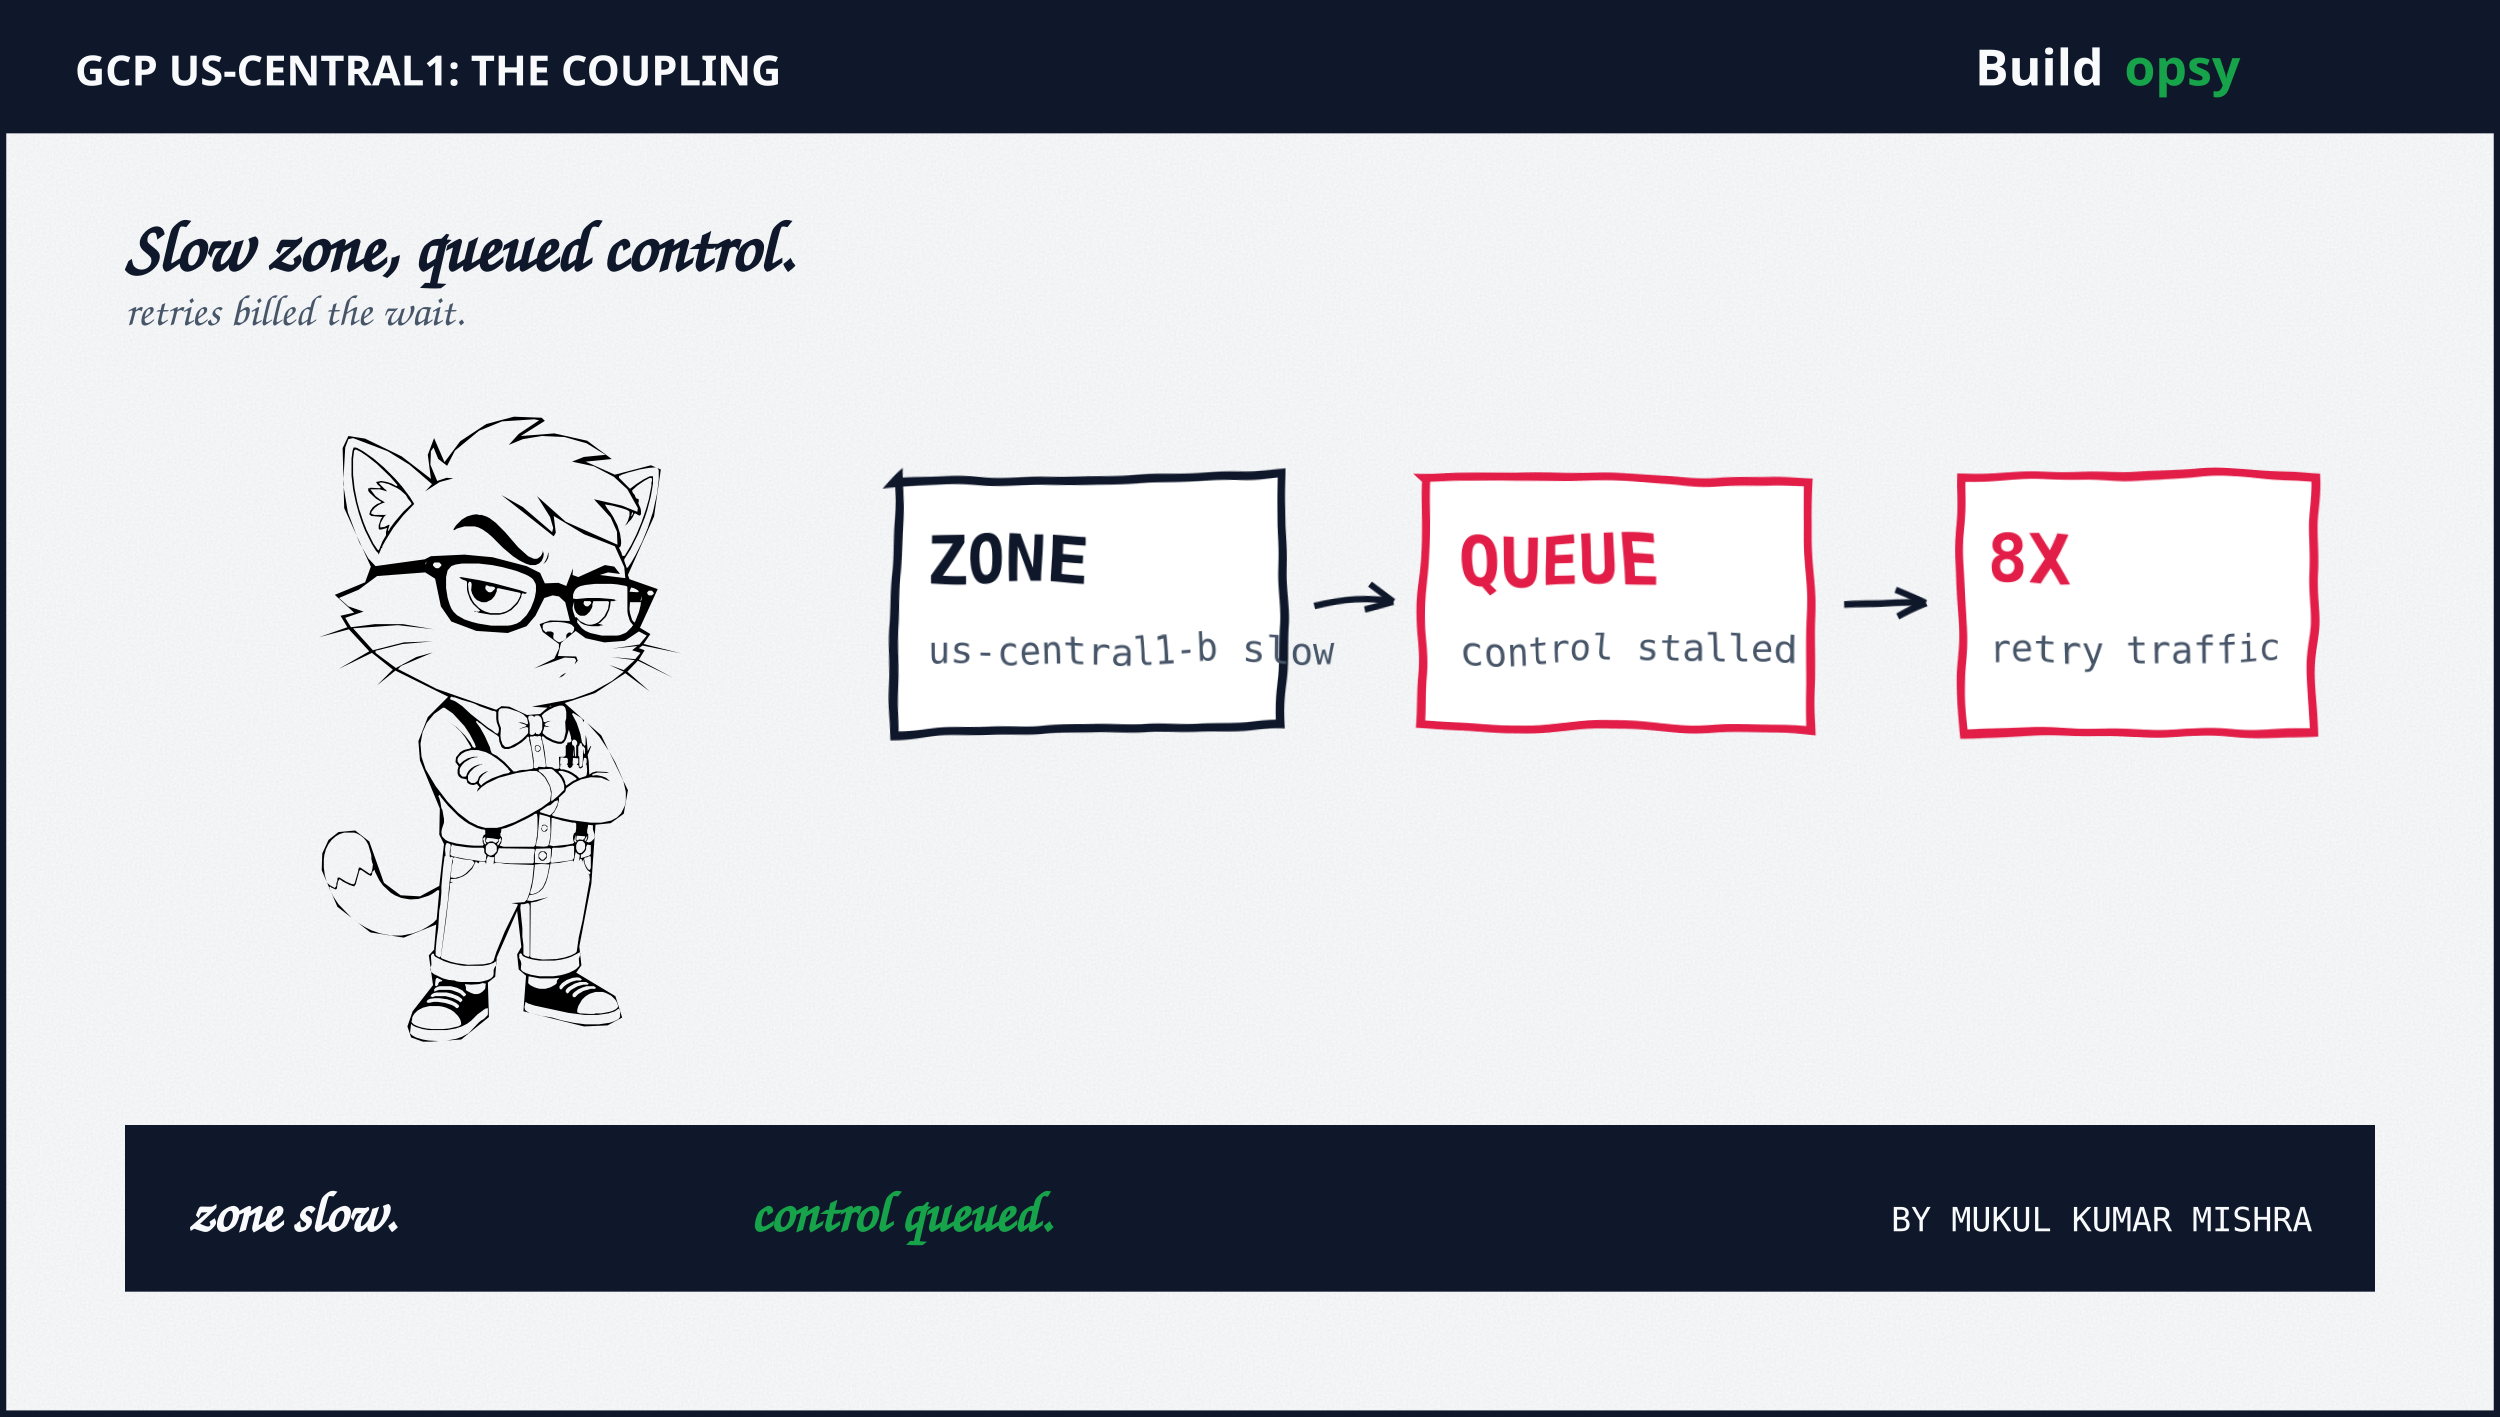
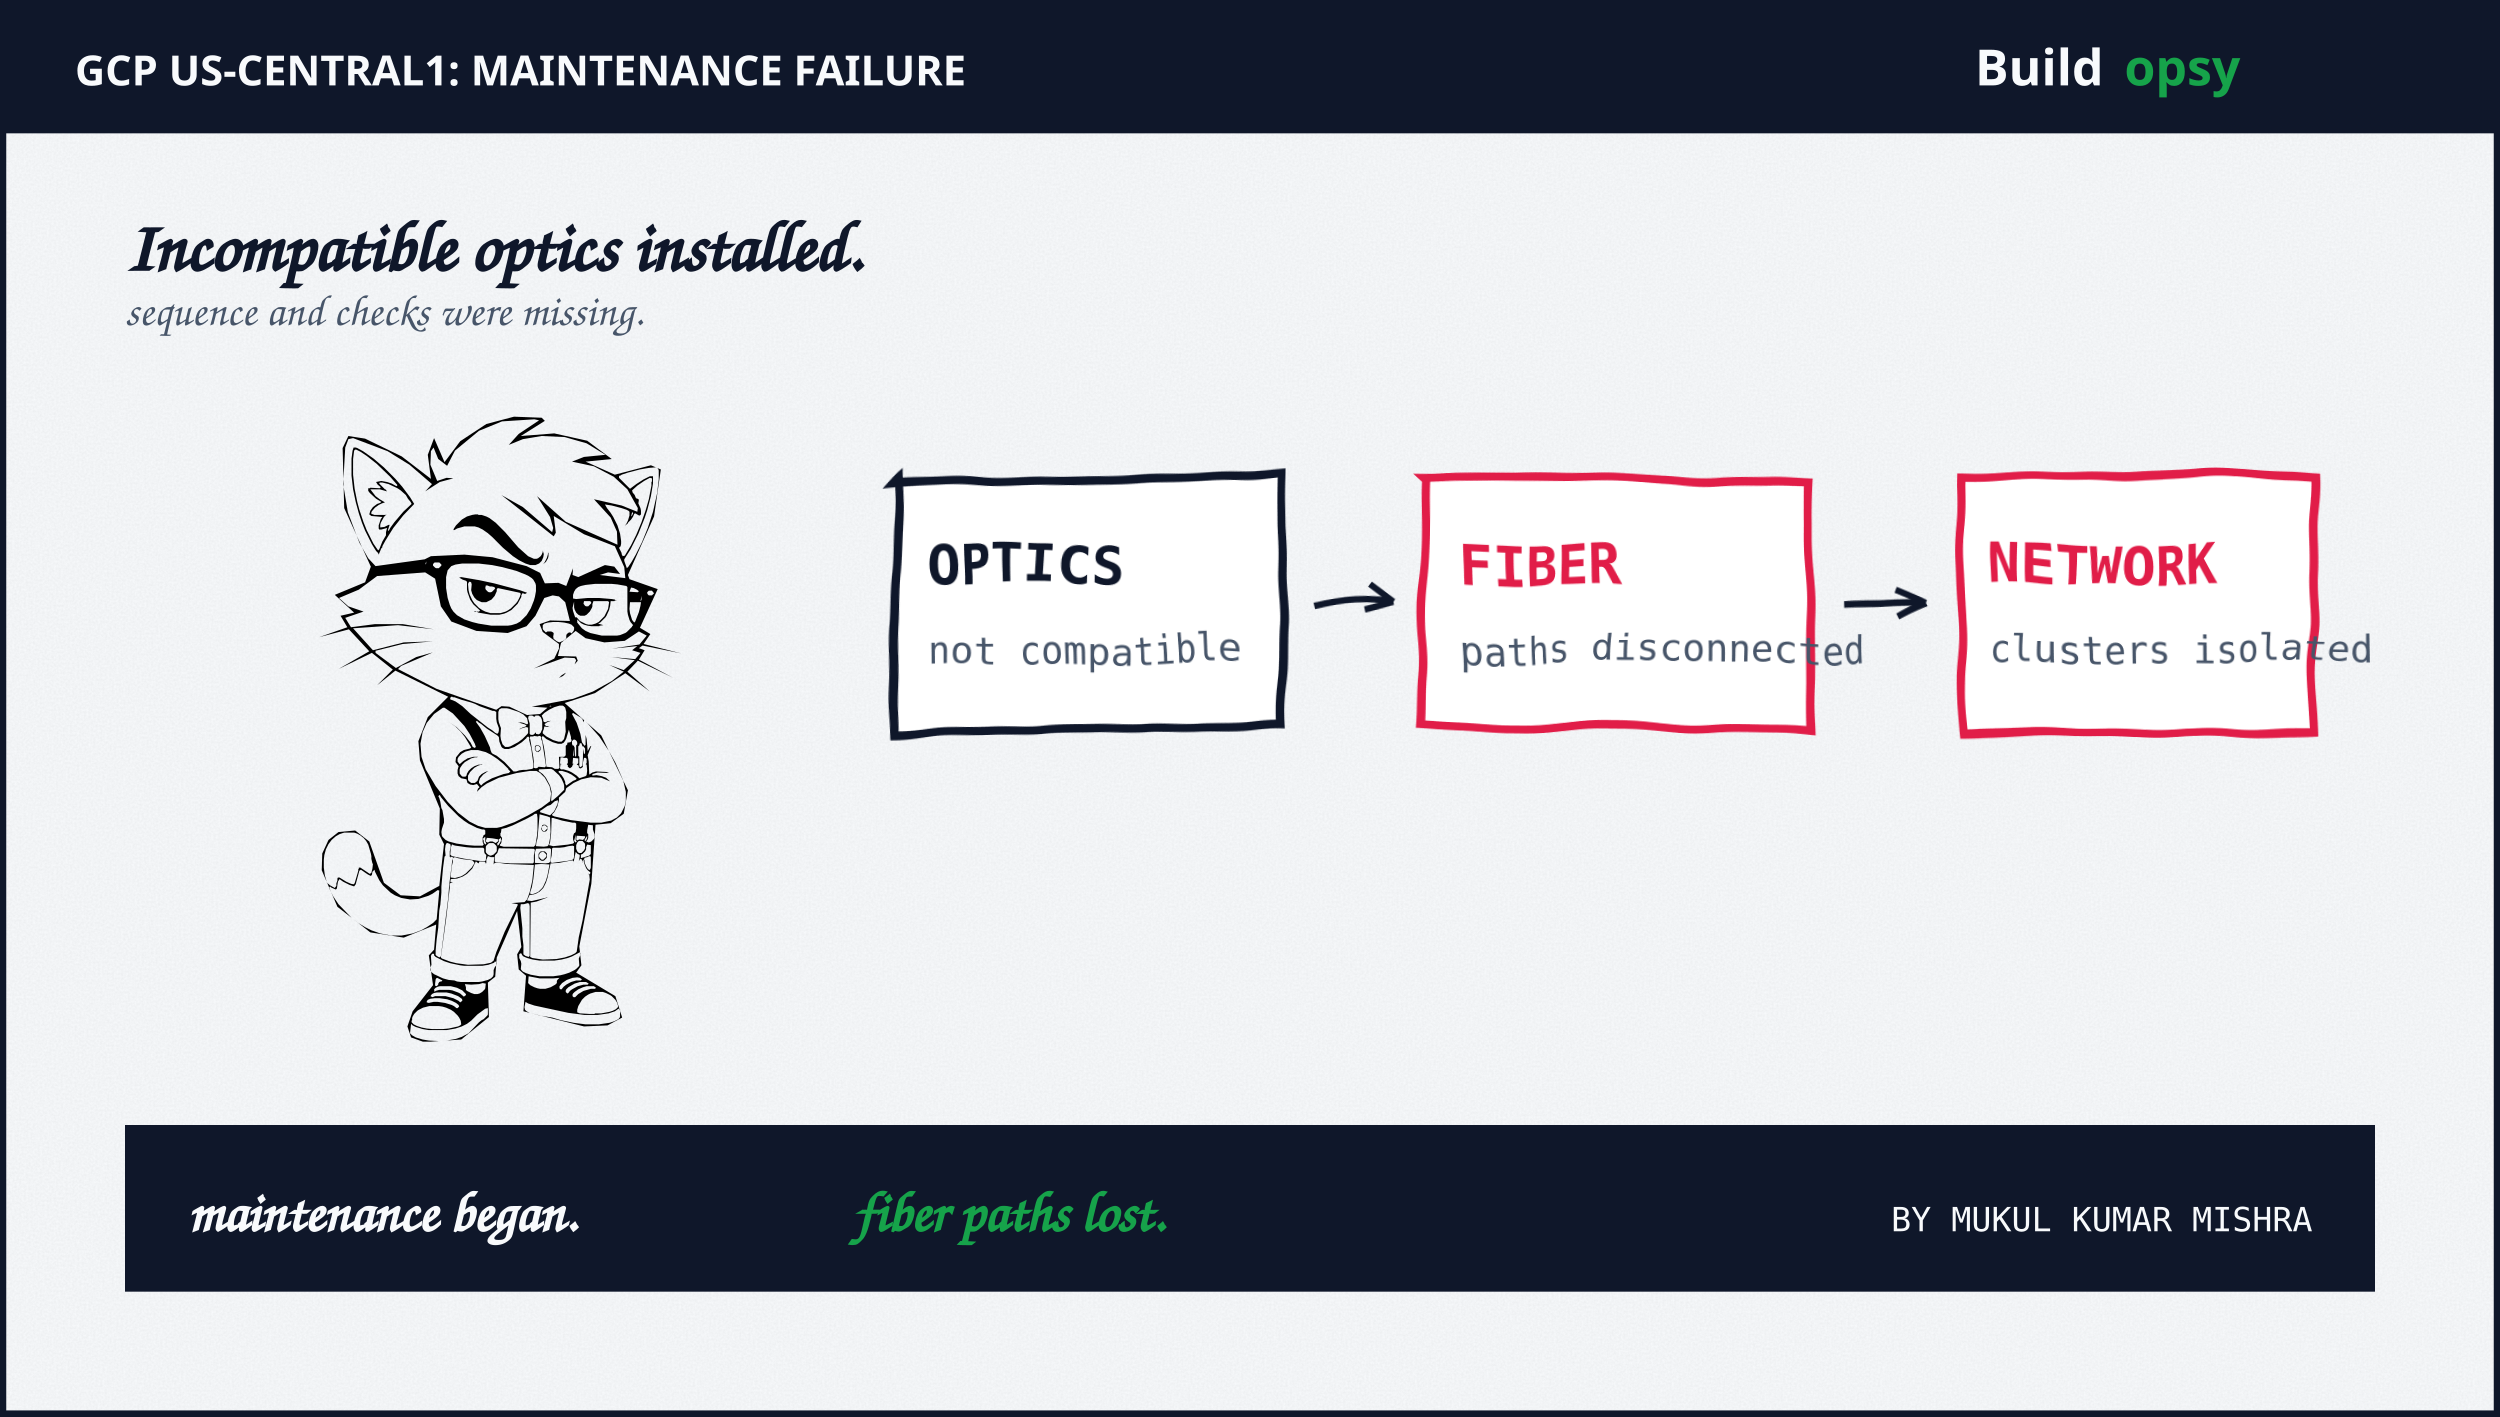
- <svg xmlns="http://www.w3.org/2000/svg" width="1200" height="680" viewBox="0 0 1200 680" role="img" aria-label="Flow of GCP central1 zone failure to control queue">
+ <svg xmlns="http://www.w3.org/2000/svg" width="1200" height="680" viewBox="0 0 1200 680" role="img" aria-label="Sequence in Google's GCP incident report: incompatible transceivers, disconnected fiber paths and isolated network capacity">
  <defs>
    <filter id="roughen" x="-10%" y="-10%" width="120%" height="120%">
      <feTurbulence type="fractalNoise" baseFrequency="0.02" numOctaves="2" seed="212" result="n" />
      <feDisplacementMap in="SourceGraphic" in2="n" scale="6" />
    </filter>
    <filter id="grain" x="0" y="0" width="100%" height="100%">
      <feTurbulence type="fractalNoise" baseFrequency="0.9" numOctaves="2" seed="213" result="n" />
      <feColorMatrix in="n" type="matrix" values="0 0 0 0 0 0 0 0 0 0 0 0 0 0 0 0 0 0 0.05 0" />
    </filter>
    <style>.flow{stroke-dasharray:12 9;animation:ants 0.9s linear infinite}@keyframes ants{to{stroke-dashoffset:-21}}.pulse{animation:pulse 1.8s ease-in-out infinite}@keyframes pulse{0%,100%{opacity:1}50%{opacity:.35}}@media (prefers-reduced-motion:reduce){.flow,.pulse{animation:none}}</style>
  </defs>
  <rect x="0" y="0" width="1200" height="680" fill="#f8fafc" />
  <rect x="0" y="0" width="1200" height="680" fill="#f8fafc" filter="url(#grain)" />
  <rect x="0" y="0" width="1200" height="680" fill="none" stroke="#0f172a" stroke-width="6" />
  <rect x="0" y="0" width="1200" height="64" fill="#0f172a" />
-   <text x="36" y="41" font-family="Sora, 'Segoe UI', Verdana, sans-serif" font-size="20" font-weight="bold" fill="#f8fafc">GCP US-CENTRAL1: THE COUPLING</text>
+   <text x="36" y="41" font-family="Sora, 'Segoe UI', Verdana, sans-serif" font-size="20" font-weight="bold" fill="#f8fafc">GCP US-CENTRAL1: MAINTENANCE FAILURE</text>
  <text x="948" y="41" font-family="Sora, 'Segoe UI', Verdana, sans-serif" font-size="24" font-weight="bold" fill="#f8fafc">Build<tspan dx="10" fill="#16a34a">opsy</tspan>
  </text>
-   <text x="60" y="130" font-family="'Segoe Script','Segoe Print','Comic Sans MS','Chalkboard SE',cursive" font-size="34" font-weight="bold" fill="#0f172a">Slow zone, queued control.</text>
-   <text x="60" y="156" font-family="'Segoe Script','Segoe Print','Comic Sans MS','Chalkboard SE',cursive" font-size="21" font-style="italic" fill="#475569">retries billed the wait.</text>
+   <text x="60" y="130" font-family="'Segoe Script','Segoe Print','Comic Sans MS','Chalkboard SE',cursive" font-size="34" font-weight="bold" fill="#0f172a">Incompatible optics installed.</text>
+   <text x="60" y="156" font-family="'Segoe Script','Segoe Print','Comic Sans MS','Chalkboard SE',cursive" font-size="21" font-style="italic" fill="#475569">sequence and checks were missing.</text>
  <svg x="90" y="200" width="300" height="300" viewBox="0 0 100 100">
    <g transform="translate(-1.43,-1.92) scale(0.0836)" fill="#0f172a">
      <path id="cat-line-art" d="M 592,1155 592,1167 591,1169 584,1176 580,1178 575,1182 555,1203 542,1210 530,1214 513,1217 498,1218 479,1217 467,1215 454,1211 447,1207 443,1203 445,1185 448,1188 454,1191 467,1195 479,1197 513,1197 530,1194 542,1190 552,1185 560,1179 572,1167 587,1156 Z M 446,1179 447,1178 447,1174 448,1171 451,1166 457,1160 460,1158 468,1154 480,1151 498,1151 505,1152 512,1154 521,1158 527,1162 534,1169 537,1173 540,1179 541,1186 539,1188 535,1190 517,1194 506,1195 485,1195 475,1194 465,1192 456,1189 450,1186 446,1182 Z M 662,1153 664,1143 669,1146 681,1150 746,1164 777,1168 802,1168 823,1165 835,1161 842,1156 845,1157 845,1172 842,1176 834,1180 825,1183 804,1186 779,1186 756,1183 732,1178 715,1173 691,1169 672,1164 666,1161 663,1158 Z M 475,1142 477,1139 482,1137 490,1136 500,1136 514,1138 523,1141 531,1145 536,1149 537,1152 534,1155 532,1155 527,1151 523,1149 510,1145 496,1143 488,1143 479,1145 475,1144 Z M 482,1132 485,1128 489,1126 494,1125 513,1125 522,1127 535,1132 542,1137 543,1139 543,1141 539,1144 536,1141 526,1136 511,1132 491,1132 486,1134 Z M 841,1150 841,1153 837,1157 831,1160 825,1162 809,1165 797,1165 796,1166 785,1166 768,1165 763,1163 763,1158 765,1151 772,1139 778,1133 784,1129 788,1127 798,1124 812,1124 818,1126 826,1130 829,1132 836,1139 839,1144 Z M 799,1116 797,1118 789,1118 775,1122 765,1128 759,1134 756,1134 754,1132 754,1129 755,1127 758,1124 765,1119 774,1115 781,1113 795,1113 Z M 489,1119 492,1116 496,1114 500,1113 521,1113 533,1116 543,1121 550,1128 550,1130 546,1133 539,1127 535,1125 524,1121 518,1120 499,1120 492,1122 490,1124 Z M 588,1108 587,1117 586,1119 581,1124 576,1127 572,1128 566,1128 560,1126 552,1122 550,1120 550,1115 548,1109 560,1110 575,1109 582,1107 Z M 785,1108 783,1110 775,1110 764,1113 753,1119 749,1122 746,1126 744,1127 741,1124 741,1121 742,1119 746,1115 758,1108 768,1105 780,1105 Z M 495,1097 505,1102 503,1104 501,1104 499,1105 497,1108 497,1110 494,1113 491,1112 491,1108 492,1100 493,1098 Z M 772,1100 770,1102 761,1102 751,1105 742,1110 737,1114 733,1119 731,1119 729,1117 729,1113 734,1107 743,1101 754,1097 763,1096 768,1097 Z M 669,1107 670,1094 691,1098 718,1098 729,1097 725,1101 724,1103 724,1107 721,1110 712,1115 702,1118 692,1118 687,1117 681,1115 673,1111 Z M 482,1082 482,1078 484,1072 483,1055 485,1051 489,1051 489,1054 492,1057 508,1065 520,1069 539,1073 547,1074 581,1074 593,1072 604,1068 605,1066 608,1066 609,1068 608,1073 605,1077 603,1082 603,1090 602,1094 598,1098 592,1101 581,1104 574,1105 541,1105 533,1104 528,1102 517,1101 506,1098 489,1090 484,1086 Z M 769,1050 769,1053 766,1060 767,1073 766,1075 761,1080 758,1082 748,1087 739,1090 731,1092 717,1094 691,1094 674,1091 665,1088 659,1085 656,1082 655,1080 656,1070 655,1065 652,1059 652,1052 654,1050 657,1051 657,1053 660,1056 667,1059 678,1062 691,1064 719,1064 733,1062 745,1059 753,1056 768,1048 Z M 668,954 671,955 672,960 672,1055 670,1057 664,1055 660,1052 660,1034 658,1018 658,1002 654,963 655,956 661,956 Z M 288,925 290,922 292,924 301,928 303,926 305,913 308,908 315,913 327,919 336,922 339,918 346,892 349,890 362,899 368,902 370,900 371,894 375,890 376,894 384,910 391,920 406,934 414,939 426,944 443,947 459,946 478,940 486,936 496,929 499,930 494,985 487,992 475,1000 464,1006 448,1012 427,1016 407,1016 386,1012 369,1006 357,1000 344,992 331,982 306,956 296,941 Z M 710,880 706,901 703,911 698,922 696,925 689,932 683,935 677,937 673,936 673,933 676,924 679,908 682,880 694,879 Z M 521,905 521,900 523,883 525,875 525,869 526,867 529,866 535,868 545,870 562,872 566,876 566,878 561,886 550,897 544,901 540,903 529,906 Z M 786,864 789,865 789,886 788,889 786,891 782,887 778,879 777,876 777,872 776,871 777,867 782,866 Z M 680,881 677,911 672,933 667,947 662,952 637,954 649,956 649,958 624,1009 608,1048 603,1064 598,1068 584,1071 554,1072 532,1069 520,1066 504,1060 502,1058 512,985 519,925 519,917 521,915 525,914 520,913 521,908 533,907 544,903 552,898 562,888 569,874 574,878 576,874 586,875 588,877 588,879 589,877 589,871 592,864 598,866 604,866 603,880 605,877 614,877 628,879 Z M 760,856 764,860 767,861 768,863 766,874 768,870 770,869 772,871 773,877 772,875 775,870 776,877 780,887 783,891 788,895 788,897 786,899 784,897 785,899 786,899 787,909 773,988 766,1019 762,1047 759,1050 751,1054 739,1058 723,1061 697,1062 677,1059 673,1057 674,953 685,951 704,944 707,942 702,944 676,950 667,949 672,938 677,938 684,936 691,932 698,925 703,915 706,906 712,878 728,877 754,872 756,874 756,876 Z M 696,856 698,856 700,857 703,860 704,862 704,864 703,866 698,871 695,871 691,867 690,865 690,862 691,859 693,857 Z M 693,855 690,858 689,860 689,868 693,872 695,873 698,873 700,872 704,868 705,866 705,859 701,855 Z M 713,851 712,870 711,875 709,877 702,878 682,877 682,857 684,850 711,849 Z M 605,866 606,862 610,858 613,849 680,850 682,852 680,863 680,876 678,878 636,878 607,876 605,874 Z M 757,845 757,865 756,869 754,871 745,873 715,877 712,876 712,872 714,863 715,849 717,848 729,848 738,847 746,845 754,844 Z M 789,843 789,860 786,863 770,868 770,861 773,860 778,855 780,851 780,847 782,842 Z M 523,842 525,842 526,843 530,844 551,847 563,848 583,848 585,850 585,856 586,859 589,862 588,872 586,874 574,873 547,869 523,864 520,861 521,848 Z M 602,839 604,840 608,844 609,846 609,854 608,856 603,861 598,863 596,863 592,861 589,858 588,856 588,846 589,844 593,840 595,839 Z M 515,839 520,841 521,845 519,855 519,865 520,867 521,865 525,866 525,870 524,871 518,919 516,945 502,1056 499,1058 494,1055 492,1053 492,1045 494,1023 497,1001 499,968 501,957 503,934 503,922 506,888 509,865 511,863 510,851 511,843 513,839 Z M 766,835 773,835 777,839 778,841 778,849 776,853 771,858 766,858 763,855 761,850 761,843 763,838 Z M 588,835 590,829 601,830 612,832 612,834 611,836 607,839 601,836 596,836 592,838 589,837 Z M 617,829 617,834 616,837 613,842 611,844 610,842 610,839 611,839 613,836 613,832 Z M 587,827 587,836 589,840 587,842 584,838 584,834 583,833 583,830 Z M 761,832 762,825 778,826 778,828 777,830 774,833 767,832 763,834 Z M 782,825 782,829 781,832 778,836 777,833 Z M 760,823 760,833 762,836 760,838 757,835 Z M 342,821 349,825 352,828 353,828 359,835 363,842 368,859 369,864 369,869 371,878 372,879 371,888 369,896 366,898 348,886 345,886 345,888 344,889 344,892 337,916 335,918 330,917 321,913 308,905 305,905 304,907 304,911 302,916 302,921 299,925 290,920 284,915 280,901 278,886 278,871 279,862 282,851 287,841 293,833 301,826 308,822 317,819 336,819 Z M 699,805 701,805 703,806 706,810 705,812 701,816 698,816 696,814 695,811 695,809 696,807 Z M 784,804 793,805 793,813 796,822 796,828 795,831 790,836 785,838 780,836 783,832 784,829 784,822 782,820 782,815 Z M 698,804 696,805 695,809 694,810 694,812 696,816 698,817 702,817 704,816 706,813 706,807 702,804 Z M 714,791 717,791 734,796 754,800 759,800 761,802 761,811 760,818 758,820 757,820 755,826 755,832 757,838 755,840 745,842 717,845 709,843 711,838 713,821 Z M 691,784 706,788 711,790 712,817 711,829 709,840 708,843 706,845 699,846 684,845 685,837 687,830 Z M 686,783 687,791 687,813 686,825 683,843 680,846 622,846 615,844 615,842 617,840 618,837 618,833 619,832 619,829 616,825 616,820 617,819 618,812 627,810 640,805 667,792 678,786 682,783 Z M 726,757 726,761 725,765 720,776 718,779 711,786 692,780 692,777 693,777 706,768 712,766 720,759 Z M 497,749 500,747 502,751 516,768 536,788 546,796 555,802 571,810 581,813 585,813 587,815 587,822 583,825 583,827 582,828 582,837 584,842 582,844 566,844 553,843 532,840 517,836 511,833 505,827 504,825 503,818 504,812 508,800 508,793 505,776 503,772 501,760 499,753 Z M 727,703 728,701 734,701 744,704 752,708 759,713 762,716 760,718 755,720 742,729 740,725 740,722 737,715 733,709 Z M 690,698 713,697 717,699 728,709 733,716 737,725 738,729 738,737 726,749 714,759 713,757 714,741 711,729 703,714 697,707 689,701 Z M 731,675 736,675 737,676 743,676 745,678 745,686 743,688 739,688 743,688 745,690 745,693 749,696 753,693 755,688 758,688 754,687 755,676 765,677 765,686 762,689 765,690 766,692 766,694 768,696 770,696 773,694 774,692 774,685 776,676 779,676 781,678 781,686 779,688 781,689 782,700 781,709 779,711 767,715 762,710 753,704 747,701 737,698 732,698 730,696 731,688 734,688 730,687 Z M 534,678 536,674 542,668 549,664 560,661 573,661 588,665 598,670 610,678 621,687 631,697 631,698 635,702 632,705 622,707 600,715 589,721 583,725 579,729 575,724 575,721 577,715 583,708 590,703 593,702 590,702 587,703 580,707 575,712 572,720 567,724 560,724 555,720 554,718 554,710 558,703 566,695 573,691 582,688 579,688 578,689 574,689 566,692 560,696 555,701 552,706 551,710 549,712 544,712 542,711 538,706 538,698 539,695 543,689 548,684 560,677 567,675 571,675 573,674 564,674 553,677 545,682 538,688 534,683 Z M 757,658 757,671 755,673 Z M 685,653 689,653 692,656 692,660 687,664 683,661 683,655 Z M 684,652 682,654 682,661 685,664 688,665 692,662 693,660 693,656 692,654 689,652 Z M 771,648 773,654 775,654 778,658 778,667 776,669 774,658 774,674 773,691 769,694 767,692 767,674 765,672 765,654 767,652 768,648 Z M 756,641 758,641 760,642 762,644 763,647 763,650 761,652 761,672 759,674 758,656 757,655 757,653 754,652 753,649 753,644 Z M 673,635 679,635 680,634 688,635 689,634 692,634 694,636 694,640 696,645 703,690 703,692 701,694 689,693 687,695 684,696 680,695 680,684 679,675 673,640 672,639 Z M 747,622 751,636 751,640 752,641 752,644 750,646 744,647 744,650 741,653 741,671 738,674 728,674 729,695 727,697 720,697 715,694 704,693 701,666 699,654 695,637 697,634 704,640 716,646 726,649 733,649 737,647 740,643 742,639 Z M 569,607 571,605 574,608 579,611 590,620 610,633 613,636 614,645 618,655 620,657 624,659 632,659 643,655 657,646 666,638 666,637 669,635 671,637 671,642 675,658 679,687 679,695 677,697 665,699 659,699 652,700 646,702 641,702 624,684 609,672 601,668 599,666 597,661 596,656 586,634 577,618 Z M 670,596 672,595 677,595 680,597 682,597 683,595 689,595 693,598 695,602 696,607 696,621 693,628 691,630 689,631 684,630 684,627 680,631 678,632 674,632 672,630 672,610 669,600 Z M 755,590 770,599 773,602 775,608 776,604 781,608 805,635 823,662 836,685 851,719 856,741 856,758 854,768 847,782 839,790 828,796 809,800 789,800 750,795 719,788 715,786 715,784 719,780 725,769 728,757 728,752 740,741 742,734 756,724 771,717 789,713 809,714 826,721 818,714 810,711 800,709 792,710 792,707 802,704 824,705 819,703 799,702 792,704 786,708 785,683 783,671 790,653 788,654 783,663 781,640 779,632 779,651 777,653 772,646 769,630 762,609 753,592 Z M 618,581 628,581 633,582 651,588 660,593 667,600 669,610 667,612 660,609 655,608 649,609 653,609 663,612 666,614 664,616 658,618 652,621 654,621 655,620 665,617 669,618 669,628 668,630 658,640 650,646 635,654 631,655 625,655 620,650 617,641 616,634 617,619 613,608 612,602 612,588 614,583 Z M 475,609 489,592 506,580 509,580 525,591 547,615 557,630 567,649 569,655 567,657 563,655 559,647 548,633 532,617 517,607 530,616 540,626 548,636 560,656 558,658 546,661 539,665 531,675 530,684 536,692 534,699 534,706 536,711 541,715 551,717 553,724 558,727 564,728 571,726 576,732 573,735 571,741 580,732 590,725 613,714 647,705 672,701 685,701 692,705 701,714 710,730 713,744 711,759 695,771 669,786 643,799 618,808 609,810 587,810 573,806 557,798 535,781 515,760 492,730 473,698 465,674 463,649 467,627 Z M 729,576 735,576 737,577 740,580 742,588 742,600 740,607 741,626 738,639 737,641 733,645 727,645 717,642 704,635 697,629 697,626 699,621 700,616 712,617 710,617 706,615 703,615 700,611 701,611 705,608 713,605 706,606 702,608 699,607 698,605 698,602 695,595 700,590 709,584 719,579 Z M 710,578 711,576 714,577 Z M 520,561 522,559 524,559 525,560 528,560 542,565 560,570 568,573 576,577 601,586 604,586 608,588 608,601 609,608 613,619 613,624 612,628 610,630 606,628 600,623 592,618 559,592 543,577 530,568 520,564 Z M 741,513 733,518 728,523 726,524 736,519 740,515 Z M 697,422 700,419 707,417 716,416 728,416 738,417 747,419 752,421 757,426 757,430 756,433 752,438 750,436 747,436 743,439 742,442 742,447 738,451 729,455 724,453 719,449 718,449 717,444 718,438 717,436 713,434 706,434 703,436 698,431 697,429 Z M 885,378 884,385 881,397 874,415 872,417 868,412 864,399 863,391 864,378 Z M 775,381 776,376 788,376 790,379 789,381 784,386 780,386 778,385 Z M 755,395 754,389 757,377 757,388 758,392 761,398 765,402 769,404 777,404 781,402 787,396 791,389 792,386 792,382 794,376 822,376 824,378 822,391 815,405 804,416 798,419 791,421 784,421 780,420 768,414 762,407 759,407 Z M 886,366 886,374 884,376 Z M 897,359 900,356 906,356 910,361 906,365 900,365 898,363 897,361 Z M 863,358 866,350 871,351 877,354 881,357 879,359 Z M 587,351 588,346 591,346 596,348 600,348 604,349 606,351 605,353 600,358 598,359 594,359 592,358 588,354 Z M 760,353 765,349 770,347 779,345 797,343 829,343 840,344 857,347 859,349 859,396 860,402 863,412 865,416 870,422 868,424 868,425 858,435 855,437 845,441 839,442 810,442 788,437 779,433 772,428 763,417 763,411 770,418 776,421 783,423 790,424 805,424 806,423 813,422 803,419 807,417 817,407 819,404 824,393 826,385 827,376 834,376 835,375 839,374 836,374 835,373 829,372 805,370 783,370 761,372 755,371 755,364 757,358 Z M 554,343 556,339 558,339 560,340 561,344 560,355 562,362 566,369 571,374 580,378 589,378 599,373 605,366 609,357 609,353 611,351 653,360 655,362 653,368 649,376 646,380 636,390 630,394 626,396 616,399 597,399 587,396 581,393 575,389 566,380 562,374 557,363 555,355 Z M 537,331 544,335 550,337 552,339 552,354 553,359 558,373 564,382 577,394 575,396 570,396 569,395 565,395 567,396 570,396 574,398 597,402 614,402 623,400 628,398 637,393 649,381 656,368 656,365 658,361 660,361 661,362 664,362 667,360 653,355 604,342 576,336 541,330 Z M 307,370 345,354 380,328 472,321 491,333 502,386 522,415 570,433 630,437 666,424 683,404 700,370 716,365 728,367 740,378 749,414 711,413 691,420 697,435 728,458 728,467 719,486 680,505 739,484 758,485 761,489 758,497 764,490 761,482 726,481 732,456 760,433 779,447 815,455 854,452 881,434 896,442 882,459 829,467 878,462 868,470 884,475 874,487 828,483 873,489 852,508 824,498 852,511 829,529 793,549 755,563 676,578 706,580 692,592 667,594 633,578 618,577 608,584 494,544 420,506 426,500 487,474 455,483 416,504 377,475 377,471 429,458 487,453 431,455 372,470 334,428 420,422 489,430 429,420 376,420 330,426 319,408 354,396 325,386 Z M 515,317 522,309 530,306 543,304 574,304 600,307 620,311 646,318 664,325 670,328 676,332 679,335 683,342 684,346 684,357 682,368 680,375 674,390 666,403 654,415 647,419 637,422 630,423 599,423 574,419 562,416 547,411 533,403 526,396 522,390 519,383 515,370 512,351 512,330 Z M 487,305 490,302 499,302 503,306 503,308 498,313 493,313 491,312 487,308 Z M 474,300 474,304 472,306 Z M 707,281 707,286 705,293 701,301 698,305 703,301 707,294 708,290 708,284 707,283 Z M 527,237 526,240 528,240 533,237 547,233 567,233 574,235 582,239 592,246 600,253 621,274 640,290 652,298 664,304 673,307 683,307 690,304 695,299 698,292 699,286 697,279 697,282 695,287 693,290 688,294 685,295 680,295 669,290 650,273 625,244 607,226 595,217 589,214 580,211 574,211 573,210 568,210 562,211 552,214 542,220 531,231 Z M 869,206 870,208 868,212 866,214 868,206 Z M 385,149 390,149 402,152 419,160 425,164 435,173 439,180 444,186 446,190 430,205 413,225 405,236 403,240 401,242 401,239 404,230 402,230 394,234 386,235 386,230 387,226 393,215 398,210 396,211 375,211 369,209 369,206 370,204 376,197 383,192 389,189 395,187 385,181 377,175 367,162 385,162 399,166 396,162 395,162 384,151 Z M 906,141 906,147 905,148 905,155 900,181 894,202 886,225 876,249 866,269 854,289 850,290 848,286 848,284 843,274 846,271 847,266 847,261 845,247 840,231 832,215 827,207 820,198 816,191 829,193 848,198 857,201 861,203 863,205 863,212 860,222 857,228 854,232 860,227 860,226 866,220 870,214 872,209 874,208 881,212 883,212 885,210 885,203 884,198 880,189 881,182 879,180 877,180 875,178 873,173 869,168 868,164 878,155 891,146 902,140 Z M 913,120 916,121 918,123 919,126 919,143 916,169 908,205 898,236 887,263 875,287 867,301 861,310 858,313 853,299 853,296 865,277 880,247 892,217 897,202 904,175 908,151 908,137 902,137 890,143 876,152 864,161 843,140 843,136 845,136 848,134 860,130 883,124 900,121 Z M 338,86 340,86 348,90 360,98 379,113 405,138 419,154 417,156 408,151 399,148 388,146 378,148 381,153 387,158 385,160 367,159 366,160 363,160 363,165 366,169 378,180 388,186 386,188 380,190 372,196 367,203 365,210 369,213 390,215 387,219 383,231 383,237 384,239 388,239 399,236 397,244 397,250 390,262 384,277 382,279 373,266 360,240 354,225 346,201 342,186 337,161 334,134 334,104 336,88 Z M 335,82 333,88 331,103 331,136 334,162 339,186 345,208 351,226 357,241 370,267 378,280 382,284 383,287 388,275 390,273 390,271 396,260 411,236 430,212 451,190 443,177 428,157 415,142 393,120 373,103 353,89 342,83 339,82 Z M 879,198 878,205 848,193 795,181 827,216 839,243 840,268 741,224 686,175 711,215 717,236 715,244 659,196 618,173 718,252 722,245 718,213 776,248 835,271 853,311 855,332 806,326 822,321 845,324 834,310 816,307 765,330 754,326 755,313 742,347 727,341 701,342 692,322 666,309 601,292 547,287 483,290 471,296 377,309 363,294 346,264 324,206 315,152 319,82 325,66 334,64 400,89 442,115 485,152 472,166 500,148 526,141 513,140 495,146 482,115 483,89 488,82 497,104 514,117 529,88 575,50 619,32 681,28 690,30 651,56 632,77 659,66 695,60 739,62 781,74 817,96 776,100 753,109 795,118 833,138 859,162 Z M 695,25 642,23 589,37 539,70 509,110 489,64 477,96 483,142 427,99 357,65 325,60 314,83 317,198 368,310 357,340 299,364 336,398 310,404 323,426 269,445 326,430 365,472 306,506 370,475 410,507 380,537 415,509 516,559 477,598 459,644 462,681 500,773 499,823 508,841 499,921 462,941 425,939 393,915 365,836 338,815 306,818 287,833 275,859 274,891 304,961 367,1010 431,1020 493,995 489,1043 479,1054 487,1111 448,1161 438,1190 445,1211 470,1220 541,1215 594,1172 592,1106 606,1095 609,1058 648,969 656,1038 648,1052 651,1081 665,1093 660,1161 776,1190 821,1188 849,1173 836,1132 761,1087 771,1073 767,1037 790,917 798,804 827,801 852,783 860,738 809,633 739,571 797,552 855,514 902,549 859,511 879,490 947,523 881,488 892,470 881,466 888,461 962,476 890,458 903,439 883,427 917,353 863,334 860,326 910,214 923,124 904,116 835,134 779,109 829,104 782,69 719,55 655,60 701,31 Z" fill="#000" fill-rule="evenodd" />
    </g>
  </svg>
  <g filter="url(#roughen)">
    <path d="M429.5,232.4 L616.0,227.8 L615.3,348.3 L427.7,351.6 L432.4,230.1 Z" fill="#ffffff" stroke="#0f172a" stroke-width="4" />
-     <text x="445" y="280" font-family="monospace" font-size="32" font-weight="bold" fill="#0f172a">ZONE</text>
-     <text x="445" y="318" font-family="monospace" font-size="18" fill="#475569">us-central1-b slow</text>
+     <text x="445" y="280" font-family="monospace" font-size="26" font-weight="bold" fill="#0f172a">OPTICS</text>
+     <text x="445" y="318" font-family="monospace" font-size="18" fill="#475569">not compatible</text>
    <path d="M630.0,290.0 Q651.7,285.6 670.0,290.0" fill="none" stroke="#0f172a" stroke-width="3" />
    <line x1="670.0" y1="290.0" x2="655.3" y2="292.8" stroke="#0f172a" stroke-width="3" />
    <line x1="670.0" y1="290.0" x2="658.1" y2="280.9" stroke="#0f172a" stroke-width="3" />
    <path d="M683.0,228.9 L867.8,231.4 L868.3,349.8 L682.8,348.5 L684.2,230.0 Z" fill="#ffffff" stroke="#e11d48" stroke-width="4" />
-     <text x="700" y="280" font-family="monospace" font-size="32" font-weight="bold" fill="#e11d48">QUEUE</text>
-     <text x="700" y="318" font-family="monospace" font-size="18" fill="#475569">control stalled</text>
+     <text x="700" y="280" font-family="monospace" font-size="26" font-weight="bold" fill="#e11d48">FIBER</text>
+     <text x="700" y="318" font-family="monospace" font-size="18" fill="#475569">paths disconnected</text>
    <path d="M885.0,290.0 Q902.5,290.6 925.0,290.0" fill="none" stroke="#0f172a" stroke-width="3" />
    <line x1="925.0" y1="290.0" x2="911.5" y2="296.5" stroke="#0f172a" stroke-width="3" />
    <line x1="925.0" y1="290.0" x2="911.1" y2="284.3" stroke="#0f172a" stroke-width="3" />
    <path d="M940.5,228.3 L1110.3,228.0 L1110.8,351.6 L942.2,351.9 L940.4,232.2 Z" fill="#ffffff" stroke="#e11d48" stroke-width="4" />
-     <text x="955" y="280" font-family="monospace" font-size="32" font-weight="bold" fill="#e11d48">8X</text>
-     <text x="955" y="318" font-family="monospace" font-size="18" fill="#475569">retry traffic</text>
+     <text x="955" y="280" font-family="monospace" font-size="26" font-weight="bold" fill="#e11d48">NETWORK</text>
+     <text x="955" y="318" font-family="monospace" font-size="18" fill="#475569">clusters isolated</text>
  </g>
  <rect x="60" y="540" width="1080" height="80" fill="#0f172a" />
-   <text x="90" y="591" font-family="'Segoe Script','Segoe Print','Comic Sans MS','Chalkboard SE',cursive" font-size="27" font-weight="bold" fill="#f8fafc">zone slow.</text>
-   <text x="360" y="591" font-family="'Segoe Script','Segoe Print','Comic Sans MS','Chalkboard SE',cursive" font-size="27" font-weight="bold" fill="#16a34a">control queued.</text>
+   <text x="90" y="591" font-family="'Segoe Script','Segoe Print','Comic Sans MS','Chalkboard SE',cursive" font-size="27" font-weight="bold" fill="#f8fafc">maintenance began.</text>
+   <text x="410" y="591" font-family="'Segoe Script','Segoe Print','Comic Sans MS','Chalkboard SE',cursive" font-size="27" font-weight="bold" fill="#16a34a">fiber paths lost.</text>
  <text x="1110" y="591" text-anchor="end" font-family="monospace" font-size="16" fill="#f8fafc">BY MUKUL KUMAR MISHRA</text>
</svg>
